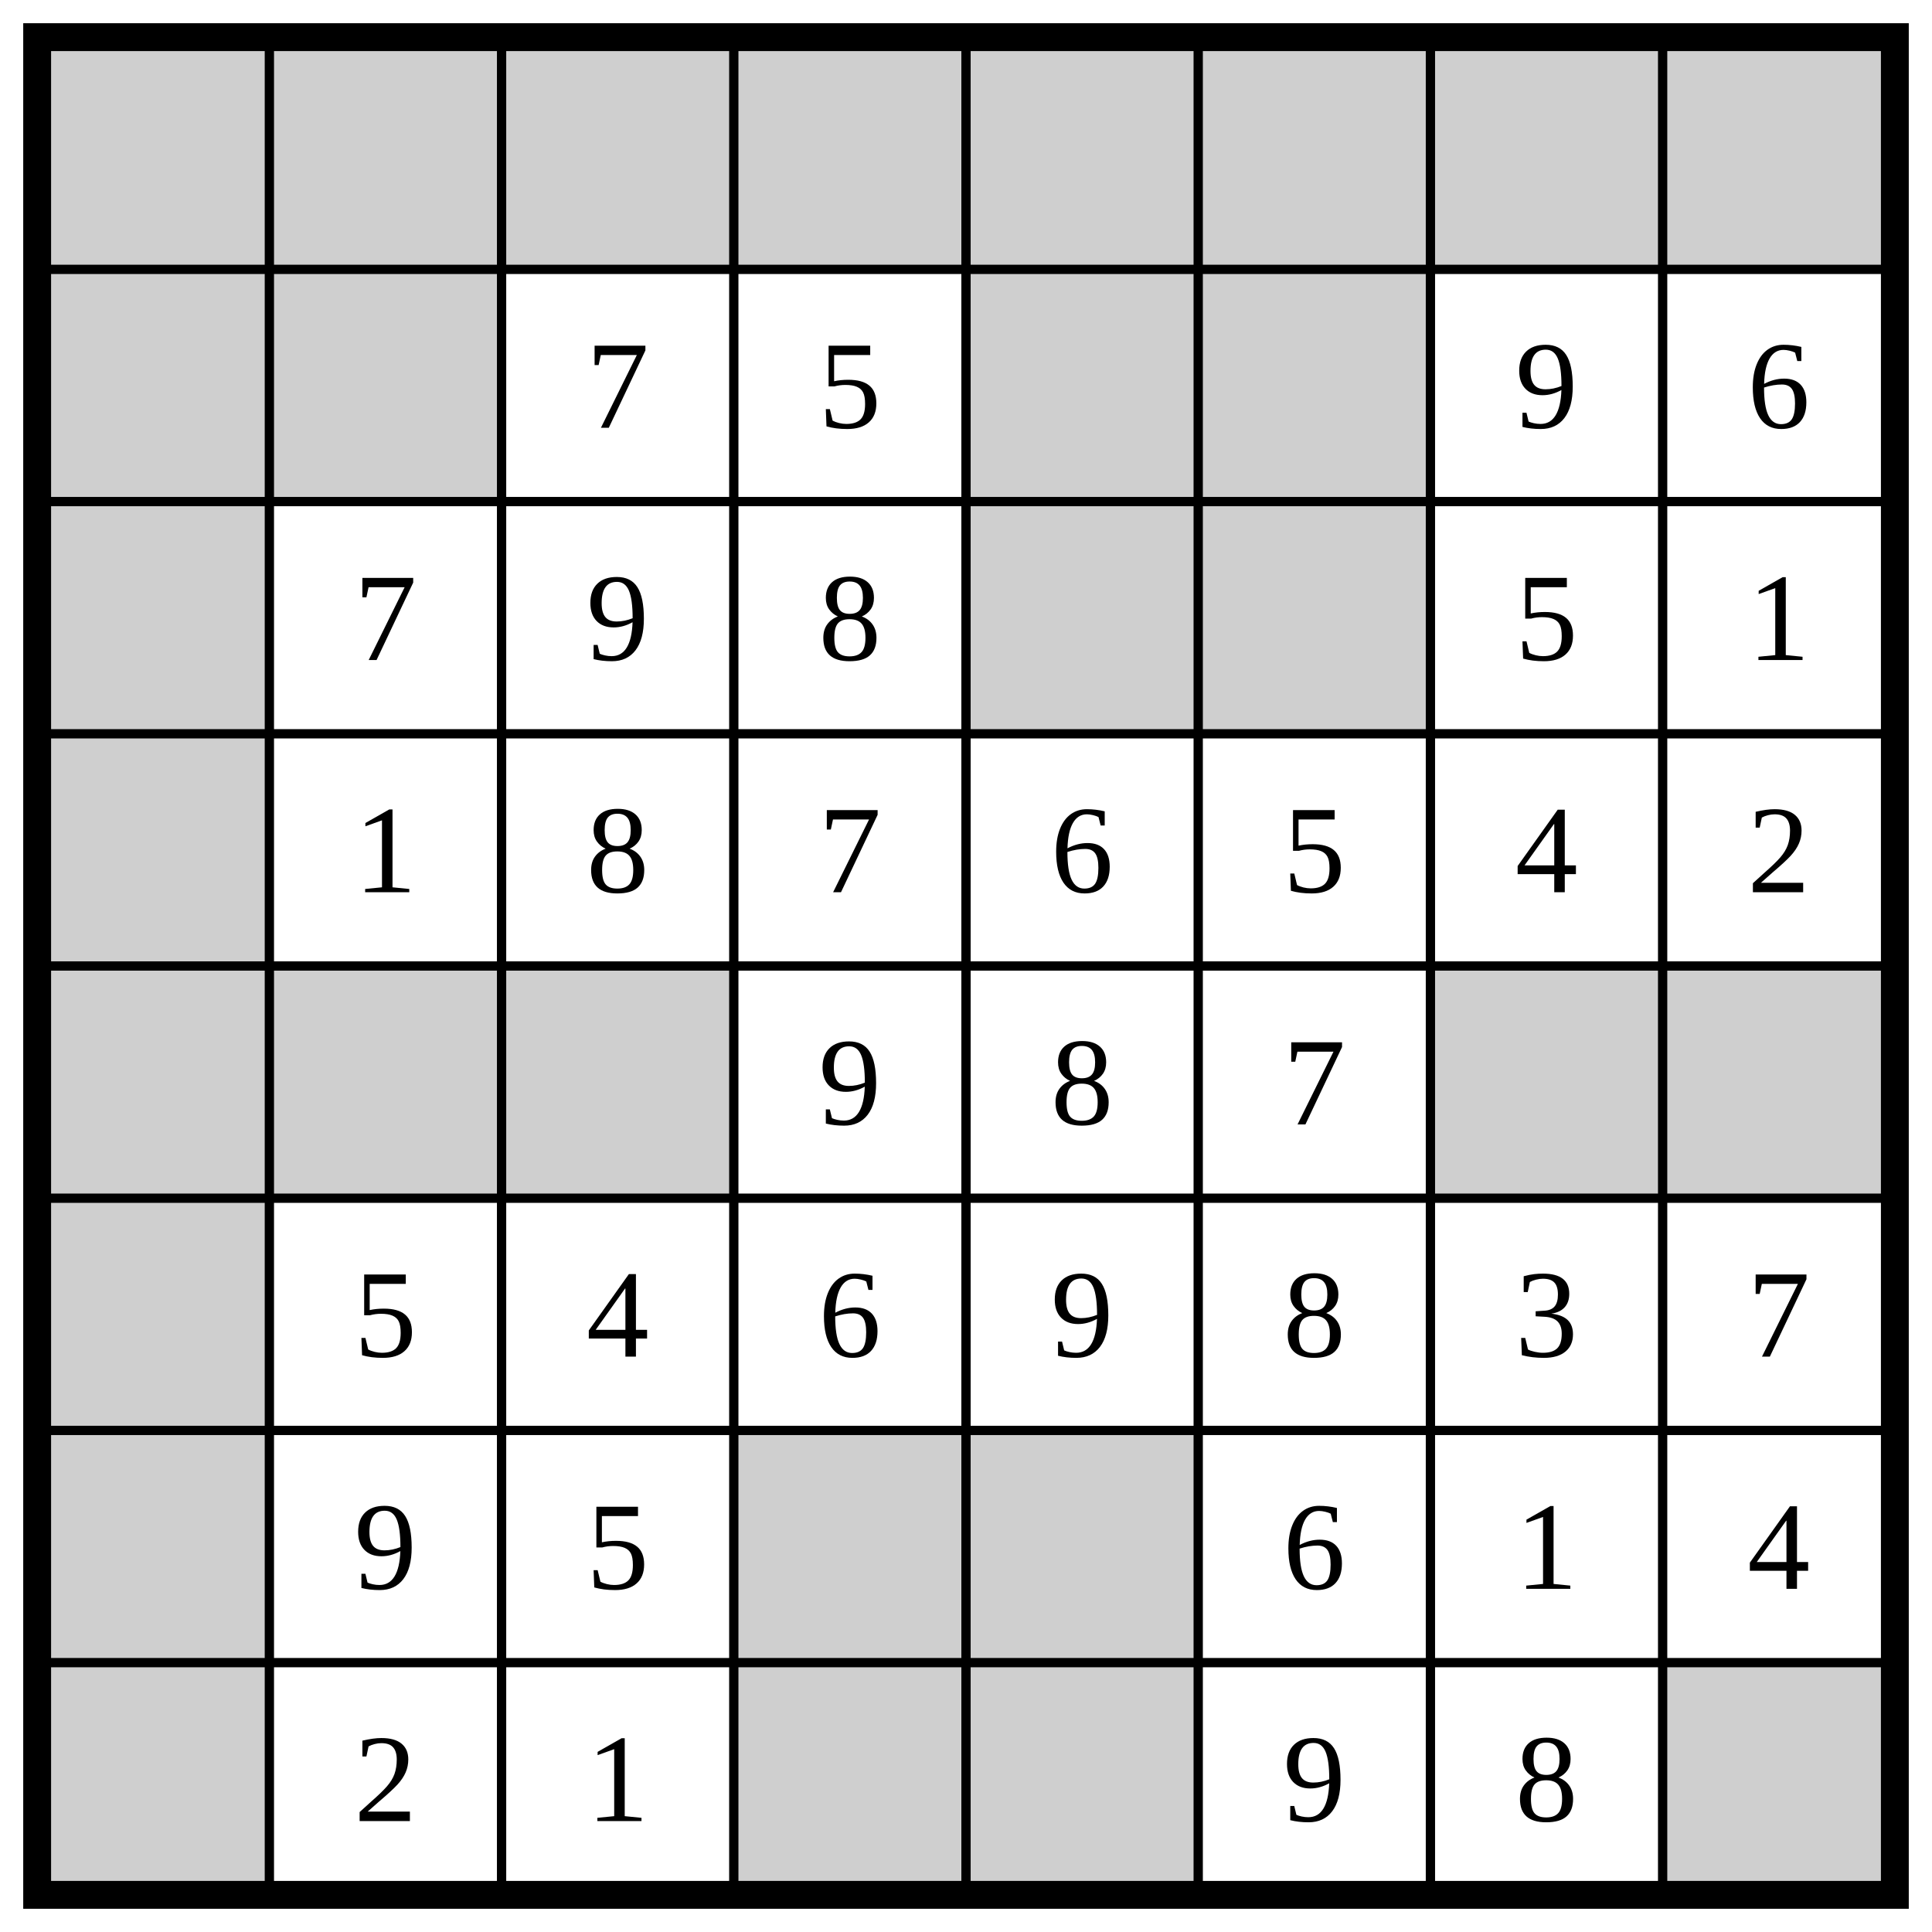
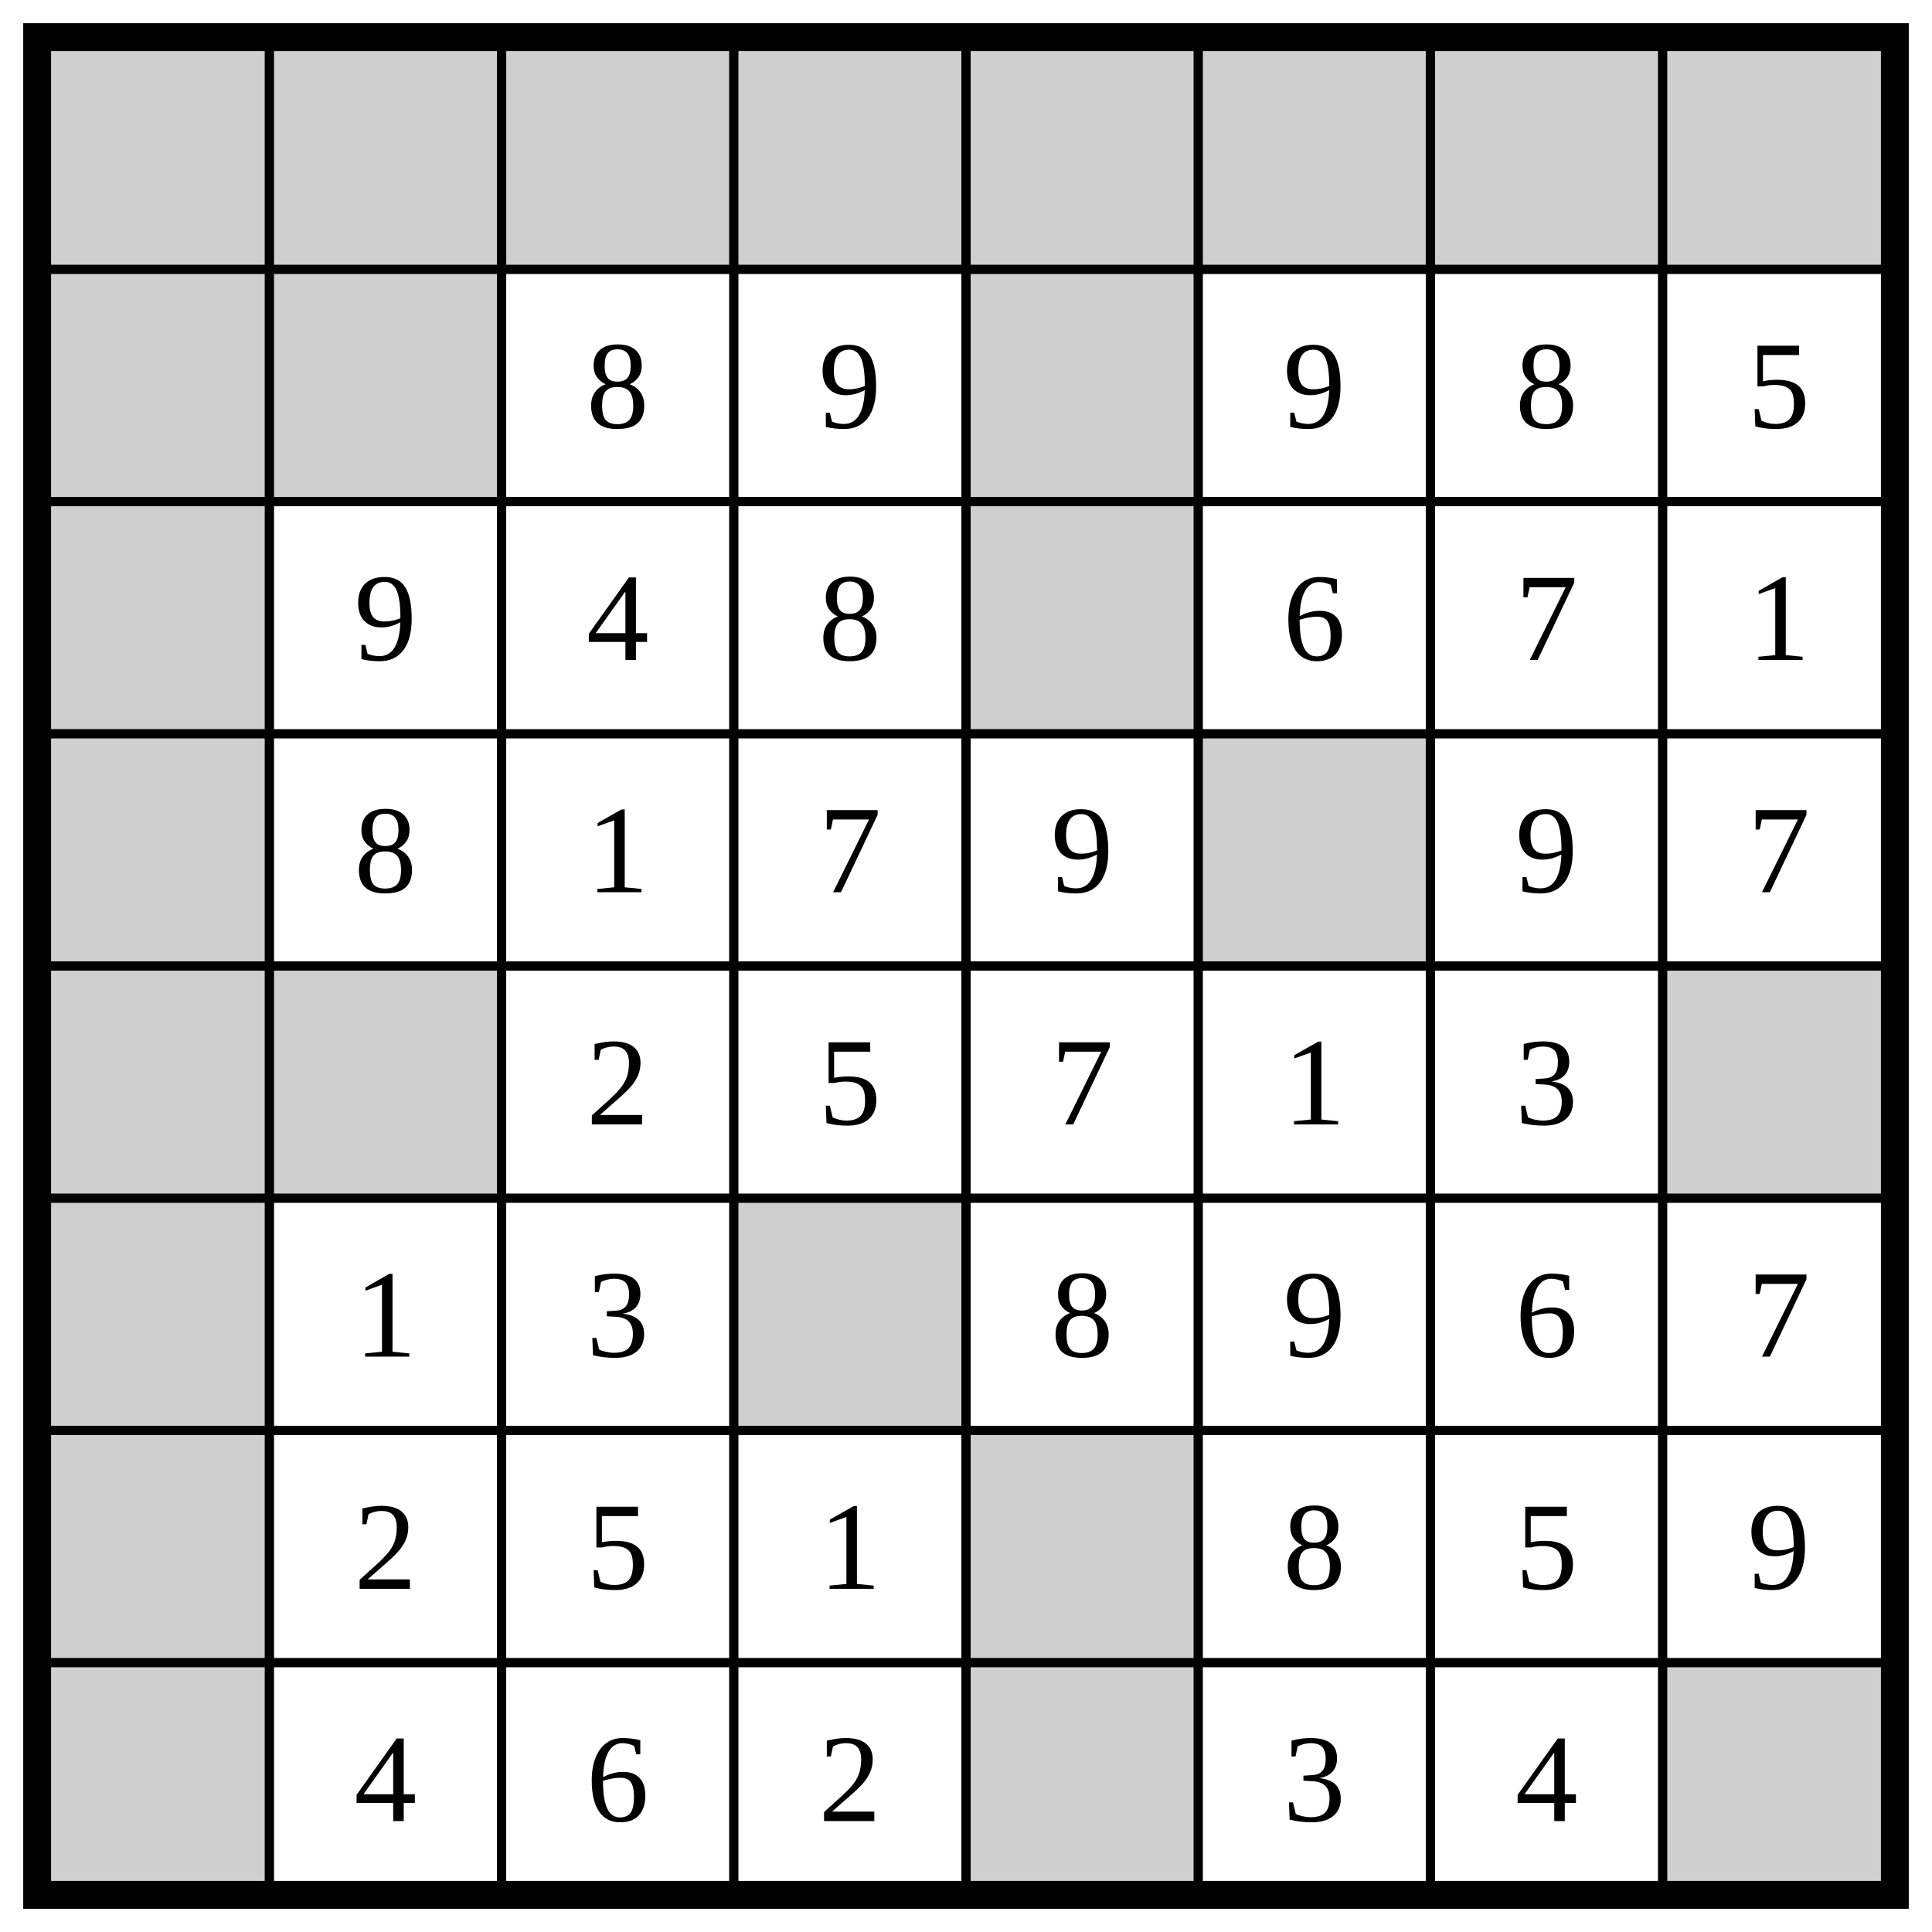
<svg xmlns="http://www.w3.org/2000/svg" class="p" viewBox="0 0 832 832" preserveAspectRatio="xMidYMid meet" shape-rendering="geometricPrecision">
  <g fill="#cfcfcf">
    <rect x="16" y="16" width="100" height="100" />
    <rect x="116" y="16" width="100" height="100" />
    <rect x="216" y="16" width="100" height="100" />
    <rect x="316" y="16" width="100" height="100" />
    <rect x="416" y="16" width="100" height="100" />
    <rect x="516" y="16" width="100" height="100" />
    <rect x="616" y="16" width="100" height="100" />
    <rect x="716" y="16" width="100" height="100" />
    <rect x="16" y="116" width="100" height="100" />
    <rect x="116" y="116" width="100" height="100" />
    <rect x="416" y="116" width="100" height="100" />
-     <rect x="516" y="116" width="100" height="100" />
    <rect x="16" y="216" width="100" height="100" />
    <rect x="416" y="216" width="100" height="100" />
-     <rect x="516" y="216" width="100" height="100" />
    <rect x="16" y="316" width="100" height="100" />
+     <rect x="516" y="316" width="100" height="100" />
    <rect x="16" y="416" width="100" height="100" />
    <rect x="116" y="416" width="100" height="100" />
-     <rect x="216" y="416" width="100" height="100" />
-     <rect x="616" y="416" width="100" height="100" />
    <rect x="716" y="416" width="100" height="100" />
    <rect x="16" y="516" width="100" height="100" />
+     <rect x="316" y="516" width="100" height="100" />
    <rect x="16" y="616" width="100" height="100" />
-     <rect x="316" y="616" width="100" height="100" />
    <rect x="416" y="616" width="100" height="100" />
    <rect x="16" y="716" width="100" height="100" />
-     <rect x="316" y="716" width="100" height="100" />
    <rect x="416" y="716" width="100" height="100" />
    <rect x="716" y="716" width="100" height="100" />
  </g>
  <path d="M16 116H816M116 16V816M16 216H816M216 16V816M16 316H816M316 16V816M16 416H816M416 16V816M16 516H816M516 16V816M16 616H816M616 16V816M16 716H816M716 16V816" fill="none" stroke="#000" stroke-width="4" stroke-linecap="square" />
  <rect x="16" y="16" width="800" height="800" fill="none" stroke="#000" stroke-width="12" />
  <g fill="#000" font-size="54" text-anchor="middle" dominant-baseline="central">
-     <text x="266" y="166">7</text>
-     <text x="366" y="166">5</text>
-     <text x="666" y="166">9</text>
-     <text x="766" y="166">6</text>
-     <text x="166" y="266">7</text>
-     <text x="266" y="266">9</text>
+     <text x="266" y="166">8</text>
+     <text x="366" y="166">9</text>
+     <text x="566" y="166">9</text>
+     <text x="666" y="166">8</text>
+     <text x="766" y="166">5</text>
+     <text x="166" y="266">9</text>
+     <text x="266" y="266">4</text>
    <text x="366" y="266">8</text>
-     <text x="666" y="266">5</text>
+     <text x="566" y="266">6</text>
+     <text x="666" y="266">7</text>
    <text x="766" y="266">1</text>
-     <text x="166" y="366">1</text>
-     <text x="266" y="366">8</text>
+     <text x="166" y="366">8</text>
+     <text x="266" y="366">1</text>
    <text x="366" y="366">7</text>
-     <text x="466" y="366">6</text>
-     <text x="566" y="366">5</text>
-     <text x="666" y="366">4</text>
-     <text x="766" y="366">2</text>
-     <text x="366" y="466">9</text>
-     <text x="466" y="466">8</text>
-     <text x="566" y="466">7</text>
-     <text x="166" y="566">5</text>
-     <text x="266" y="566">4</text>
-     <text x="366" y="566">6</text>
-     <text x="466" y="566">9</text>
-     <text x="566" y="566">8</text>
-     <text x="666" y="566">3</text>
+     <text x="466" y="366">9</text>
+     <text x="666" y="366">9</text>
+     <text x="766" y="366">7</text>
+     <text x="266" y="466">2</text>
+     <text x="366" y="466">5</text>
+     <text x="466" y="466">7</text>
+     <text x="566" y="466">1</text>
+     <text x="666" y="466">3</text>
+     <text x="166" y="566">1</text>
+     <text x="266" y="566">3</text>
+     <text x="466" y="566">8</text>
+     <text x="566" y="566">9</text>
+     <text x="666" y="566">6</text>
    <text x="766" y="566">7</text>
-     <text x="166" y="666">9</text>
+     <text x="166" y="666">2</text>
    <text x="266" y="666">5</text>
-     <text x="566" y="666">6</text>
-     <text x="666" y="666">1</text>
-     <text x="766" y="666">4</text>
-     <text x="166" y="766">2</text>
-     <text x="266" y="766">1</text>
-     <text x="566" y="766">9</text>
-     <text x="666" y="766">8</text>
+     <text x="366" y="666">1</text>
+     <text x="566" y="666">8</text>
+     <text x="666" y="666">5</text>
+     <text x="766" y="666">9</text>
+     <text x="166" y="766">4</text>
+     <text x="266" y="766">6</text>
+     <text x="366" y="766">2</text>
+     <text x="566" y="766">3</text>
+     <text x="666" y="766">4</text>
  </g>
</svg>
